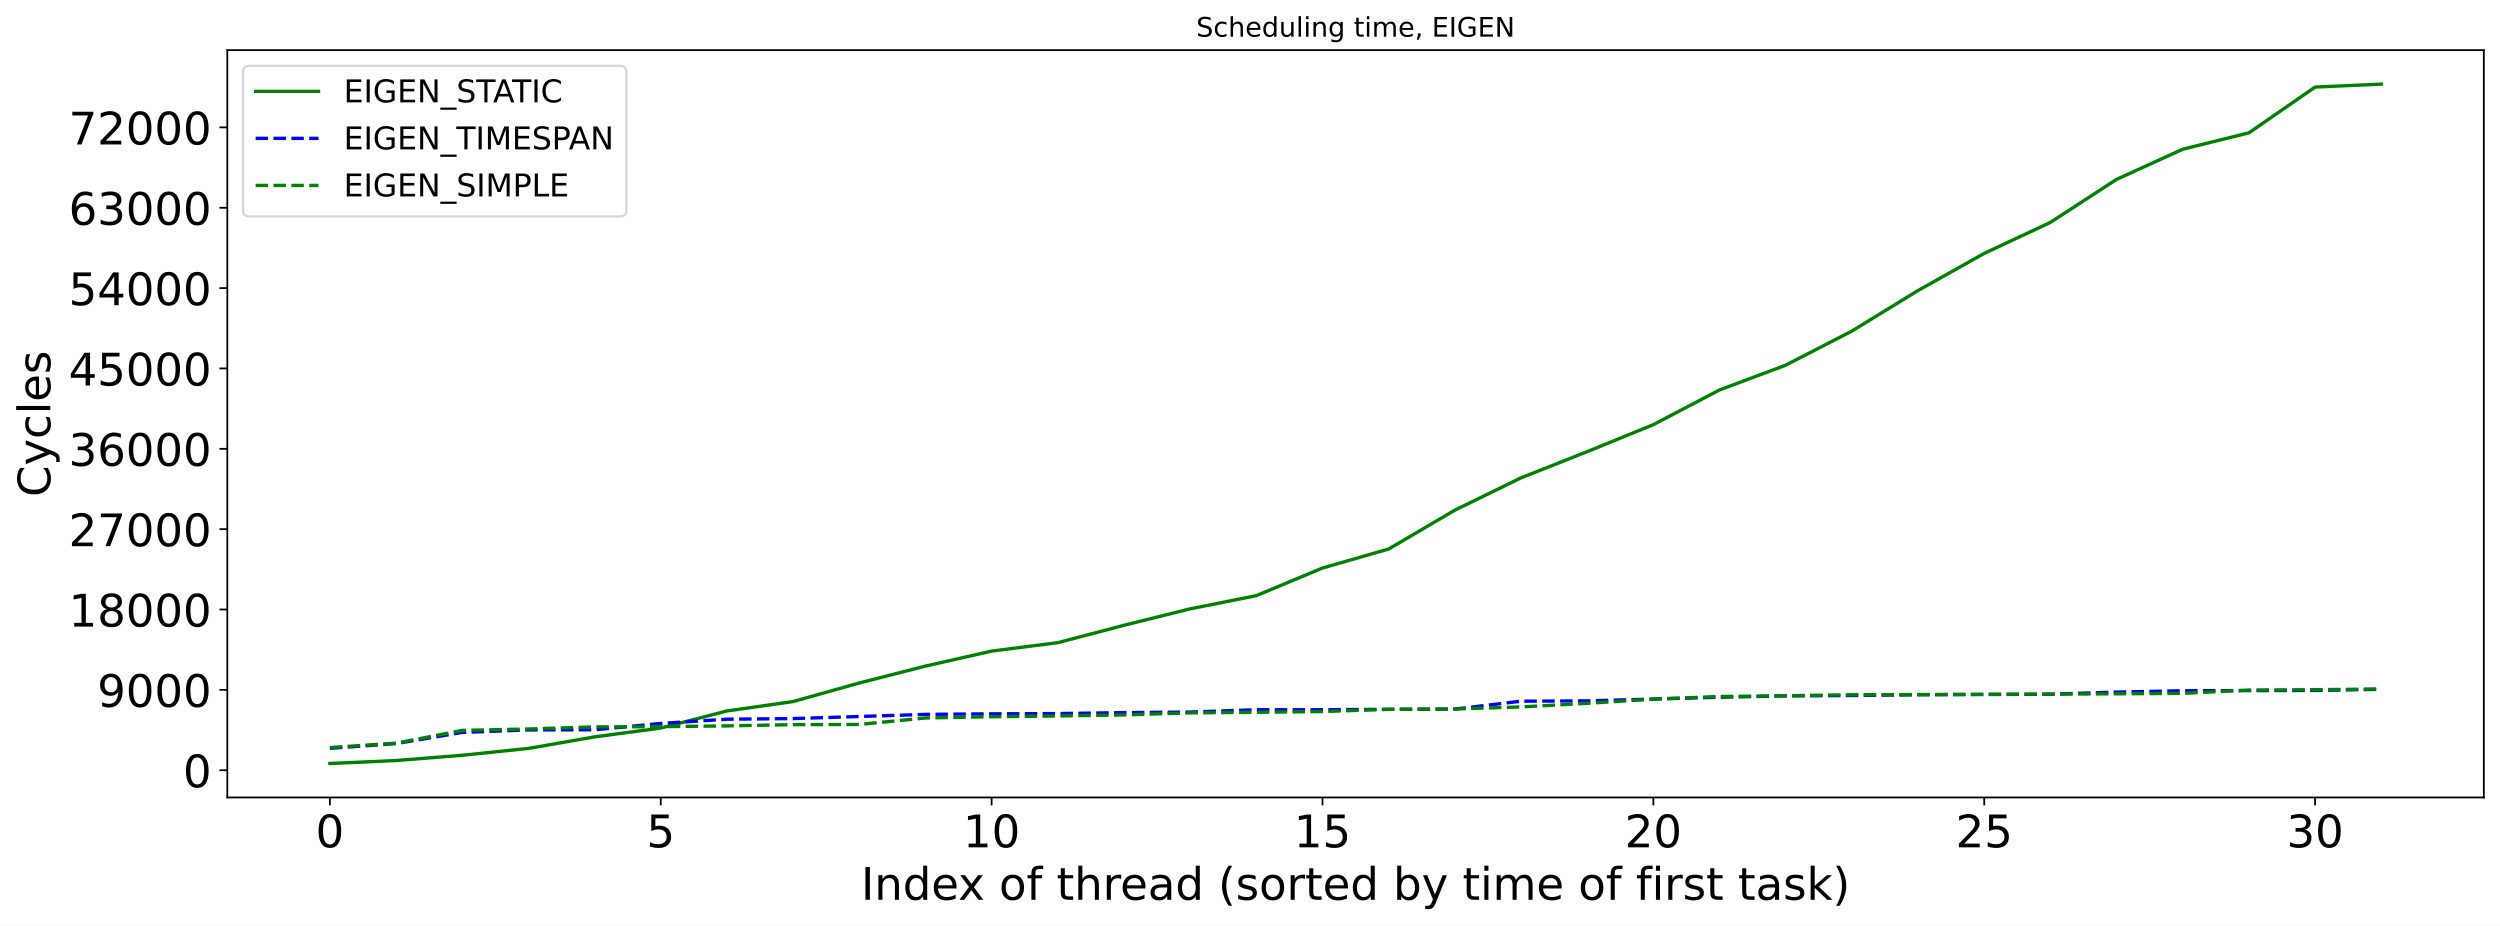
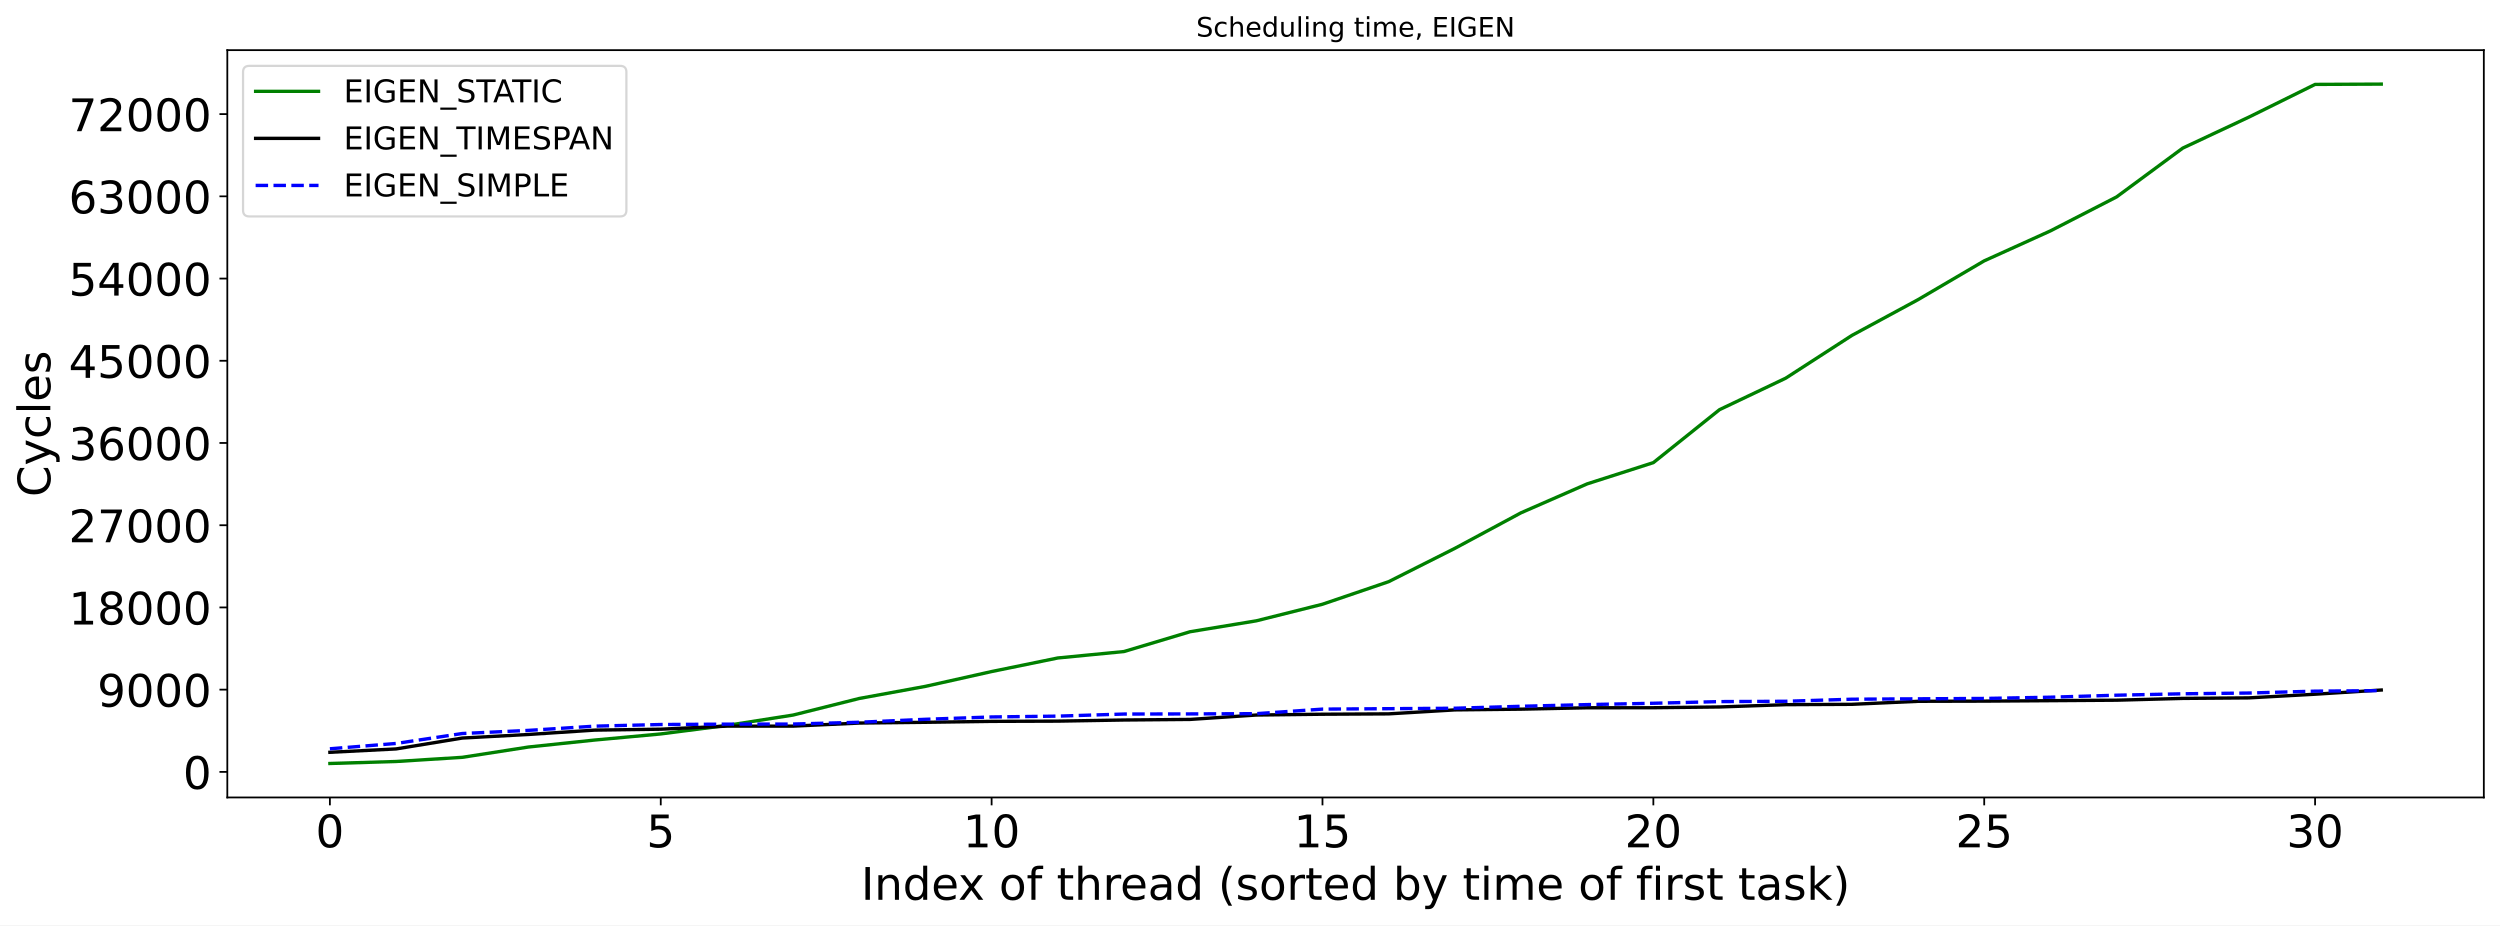
<svg xmlns="http://www.w3.org/2000/svg" xmlns:xlink="http://www.w3.org/1999/xlink" width="1112.781pt" height="411.871pt" viewBox="0 0 1112.781 411.871" version="1.1">
  <defs>
    <style type="text/css">*{stroke-linejoin: round; stroke-linecap: butt}</style>
  </defs>
  <g id="figure_1">
    <g id="patch_1">
      <path d="M 0 411.871  L 1112.781 411.871  L 1112.781 0  L 0 0  z " style="fill: #ffffff" />
    </g>
    <g id="axes_1">
      <g id="patch_2">
        <path d="M 101.181 354.958  L 1105.581 354.958  L 1105.581 22.318  L 101.181 22.318  z " style="fill: #ffffff" />
      </g>
      <g id="matplotlib.axis_1">
        <g id="xtick_1">
          <g id="line2d_1">
            <defs>
-               <path id="m8264aadfd7" d="M 0 0  L 0 3.5  " style="stroke: #000000; stroke-width: 0.8" />
-             </defs>
-             <g>
-               <use xlink:href="#m8264aadfd7" x="146.836" y="354.958" style="stroke: #000000; stroke-width: 0.8" />
+               <path id="m84b9926295" d="M 0 0  L 0 3.5  " style="stroke: #000000; stroke-width: 0.8" />
+             </defs>
+             <g>
+               <use xlink:href="#m84b9926295" x="146.836" y="354.958" style="stroke: #000000; stroke-width: 0.8" />
            </g>
          </g>
          <g id="text_1">
            <g transform="translate(140.4733 377.155) scale(0.2 -0.2)">
              <defs>
                <path id="DejaVuSans-30" d="M 2034 4250  Q 1547 4250 1301 3770  Q 1056 3291 1056 2328  Q 1056 1369 1301 889  Q 1547 409 2034 409  Q 2525 409 2770 889  Q 3016 1369 3016 2328  Q 3016 3291 2770 3770  Q 2525 4250 2034 4250  z M 2034 4750  Q 2819 4750 3233 4129  Q 3647 3509 3647 2328  Q 3647 1150 3233 529  Q 2819 -91 2034 -91  Q 1250 -91 836 529  Q 422 1150 422 2328  Q 422 3509 836 4129  Q 1250 4750 2034 4750  z " transform="scale(0.015625)" />
              </defs>
              <use xlink:href="#DejaVuSans-30" />
            </g>
          </g>
        </g>
        <g id="xtick_2">
          <g id="line2d_2">
            <g>
-               <use xlink:href="#m8264aadfd7" x="294.109" y="354.958" style="stroke: #000000; stroke-width: 0.8" />
+               <use xlink:href="#m84b9926295" x="294.109" y="354.958" style="stroke: #000000; stroke-width: 0.8" />
            </g>
          </g>
          <g id="text_2">
            <g transform="translate(287.746 377.155) scale(0.2 -0.2)">
              <defs>
                <path id="DejaVuSans-35" d="M 691 4666  L 3169 4666  L 3169 4134  L 1269 4134  L 1269 2991  Q 1406 3038 1543 3061  Q 1681 3084 1819 3084  Q 2600 3084 3056 2656  Q 3513 2228 3513 1497  Q 3513 744 3044 326  Q 2575 -91 1722 -91  Q 1428 -91 1123 -41  Q 819 9 494 109  L 494 744  Q 775 591 1075 516  Q 1375 441 1709 441  Q 2250 441 2565 725  Q 2881 1009 2881 1497  Q 2881 1984 2565 2268  Q 2250 2553 1709 2553  Q 1456 2553 1204 2497  Q 953 2441 691 2322  L 691 4666  z " transform="scale(0.015625)" />
              </defs>
              <use xlink:href="#DejaVuSans-35" />
            </g>
          </g>
        </g>
        <g id="xtick_3">
          <g id="line2d_3">
            <g>
-               <use xlink:href="#m8264aadfd7" x="441.381" y="354.958" style="stroke: #000000; stroke-width: 0.8" />
+               <use xlink:href="#m84b9926295" x="441.381" y="354.958" style="stroke: #000000; stroke-width: 0.8" />
            </g>
          </g>
          <g id="text_3">
            <g transform="translate(428.6562 377.155) scale(0.2 -0.2)">
              <defs>
                <path id="DejaVuSans-31" d="M 794 531  L 1825 531  L 1825 4091  L 703 3866  L 703 4441  L 1819 4666  L 2450 4666  L 2450 531  L 3481 531  L 3481 0  L 794 0  L 794 531  z " transform="scale(0.015625)" />
              </defs>
              <use xlink:href="#DejaVuSans-31" />
              <use xlink:href="#DejaVuSans-30" x="63.623" />
            </g>
          </g>
        </g>
        <g id="xtick_4">
          <g id="line2d_4">
            <g>
-               <use xlink:href="#m8264aadfd7" x="588.654" y="354.958" style="stroke: #000000; stroke-width: 0.8" />
+               <use xlink:href="#m84b9926295" x="588.654" y="354.958" style="stroke: #000000; stroke-width: 0.8" />
            </g>
          </g>
          <g id="text_4">
            <g transform="translate(575.929 377.155) scale(0.2 -0.2)">
              <use xlink:href="#DejaVuSans-31" />
              <use xlink:href="#DejaVuSans-35" x="63.623" />
            </g>
          </g>
        </g>
        <g id="xtick_5">
          <g id="line2d_5">
            <g>
-               <use xlink:href="#m8264aadfd7" x="735.927" y="354.958" style="stroke: #000000; stroke-width: 0.8" />
+               <use xlink:href="#m84b9926295" x="735.927" y="354.958" style="stroke: #000000; stroke-width: 0.8" />
            </g>
          </g>
          <g id="text_5">
            <g transform="translate(723.2017 377.155) scale(0.2 -0.2)">
              <defs>
                <path id="DejaVuSans-32" d="M 1228 531  L 3431 531  L 3431 0  L 469 0  L 469 531  Q 828 903 1448 1529  Q 2069 2156 2228 2338  Q 2531 2678 2651 2914  Q 2772 3150 2772 3378  Q 2772 3750 2511 3984  Q 2250 4219 1831 4219  Q 1534 4219 1204 4116  Q 875 4013 500 3803  L 500 4441  Q 881 4594 1212 4672  Q 1544 4750 1819 4750  Q 2544 4750 2975 4387  Q 3406 4025 3406 3419  Q 3406 3131 3298 2873  Q 3191 2616 2906 2266  Q 2828 2175 2409 1742  Q 1991 1309 1228 531  z " transform="scale(0.015625)" />
              </defs>
              <use xlink:href="#DejaVuSans-32" />
              <use xlink:href="#DejaVuSans-30" x="63.623" />
            </g>
          </g>
        </g>
        <g id="xtick_6">
          <g id="line2d_6">
            <g>
-               <use xlink:href="#m8264aadfd7" x="883.199" y="354.958" style="stroke: #000000; stroke-width: 0.8" />
+               <use xlink:href="#m84b9926295" x="883.199" y="354.958" style="stroke: #000000; stroke-width: 0.8" />
            </g>
          </g>
          <g id="text_6">
            <g transform="translate(870.4744 377.155) scale(0.2 -0.2)">
              <use xlink:href="#DejaVuSans-32" />
              <use xlink:href="#DejaVuSans-35" x="63.623" />
            </g>
          </g>
        </g>
        <g id="xtick_7">
          <g id="line2d_7">
            <g>
-               <use xlink:href="#m8264aadfd7" x="1030.472" y="354.958" style="stroke: #000000; stroke-width: 0.8" />
+               <use xlink:href="#m84b9926295" x="1030.472" y="354.958" style="stroke: #000000; stroke-width: 0.8" />
            </g>
          </g>
          <g id="text_7">
            <g transform="translate(1017.747 377.155) scale(0.2 -0.2)">
              <defs>
                <path id="DejaVuSans-33" d="M 2597 2516  Q 3050 2419 3304 2112  Q 3559 1806 3559 1356  Q 3559 666 3084 287  Q 2609 -91 1734 -91  Q 1441 -91 1130 -33  Q 819 25 488 141  L 488 750  Q 750 597 1062 519  Q 1375 441 1716 441  Q 2309 441 2620 675  Q 2931 909 2931 1356  Q 2931 1769 2642 2001  Q 2353 2234 1838 2234  L 1294 2234  L 1294 2753  L 1863 2753  Q 2328 2753 2575 2939  Q 2822 3125 2822 3475  Q 2822 3834 2567 4026  Q 2313 4219 1838 4219  Q 1578 4219 1281 4162  Q 984 4106 628 3988  L 628 4550  Q 988 4650 1302 4700  Q 1616 4750 1894 4750  Q 2613 4750 3031 4423  Q 3450 4097 3450 3541  Q 3450 3153 3228 2886  Q 3006 2619 2597 2516  z " transform="scale(0.015625)" />
              </defs>
              <use xlink:href="#DejaVuSans-33" />
              <use xlink:href="#DejaVuSans-30" x="63.623" />
            </g>
          </g>
        </g>
        <g id="text_8">
          <g transform="translate(383.2609 400.5113) scale(0.2 -0.2)">
            <defs>
              <path id="DejaVuSans-49" d="M 628 4666  L 1259 4666  L 1259 0  L 628 0  L 628 4666  z " transform="scale(0.015625)" />
              <path id="DejaVuSans-6e" d="M 3513 2113  L 3513 0  L 2938 0  L 2938 2094  Q 2938 2591 2744 2837  Q 2550 3084 2163 3084  Q 1697 3084 1428 2787  Q 1159 2491 1159 1978  L 1159 0  L 581 0  L 581 3500  L 1159 3500  L 1159 2956  Q 1366 3272 1645 3428  Q 1925 3584 2291 3584  Q 2894 3584 3203 3211  Q 3513 2838 3513 2113  z " transform="scale(0.015625)" />
              <path id="DejaVuSans-64" d="M 2906 2969  L 2906 4863  L 3481 4863  L 3481 0  L 2906 0  L 2906 525  Q 2725 213 2448 61  Q 2172 -91 1784 -91  Q 1150 -91 751 415  Q 353 922 353 1747  Q 353 2572 751 3078  Q 1150 3584 1784 3584  Q 2172 3584 2448 3432  Q 2725 3281 2906 2969  z M 947 1747  Q 947 1113 1208 752  Q 1469 391 1925 391  Q 2381 391 2643 752  Q 2906 1113 2906 1747  Q 2906 2381 2643 2742  Q 2381 3103 1925 3103  Q 1469 3103 1208 2742  Q 947 2381 947 1747  z " transform="scale(0.015625)" />
              <path id="DejaVuSans-65" d="M 3597 1894  L 3597 1613  L 953 1613  Q 991 1019 1311 708  Q 1631 397 2203 397  Q 2534 397 2845 478  Q 3156 559 3463 722  L 3463 178  Q 3153 47 2828 -22  Q 2503 -91 2169 -91  Q 1331 -91 842 396  Q 353 884 353 1716  Q 353 2575 817 3079  Q 1281 3584 2069 3584  Q 2775 3584 3186 3129  Q 3597 2675 3597 1894  z M 3022 2063  Q 3016 2534 2758 2815  Q 2500 3097 2075 3097  Q 1594 3097 1305 2825  Q 1016 2553 972 2059  L 3022 2063  z " transform="scale(0.015625)" />
              <path id="DejaVuSans-78" d="M 3513 3500  L 2247 1797  L 3578 0  L 2900 0  L 1881 1375  L 863 0  L 184 0  L 1544 1831  L 300 3500  L 978 3500  L 1906 2253  L 2834 3500  L 3513 3500  z " transform="scale(0.015625)" />
              <path id="DejaVuSans-20" transform="scale(0.015625)" />
              <path id="DejaVuSans-6f" d="M 1959 3097  Q 1497 3097 1228 2736  Q 959 2375 959 1747  Q 959 1119 1226 758  Q 1494 397 1959 397  Q 2419 397 2687 759  Q 2956 1122 2956 1747  Q 2956 2369 2687 2733  Q 2419 3097 1959 3097  z M 1959 3584  Q 2709 3584 3137 3096  Q 3566 2609 3566 1747  Q 3566 888 3137 398  Q 2709 -91 1959 -91  Q 1206 -91 779 398  Q 353 888 353 1747  Q 353 2609 779 3096  Q 1206 3584 1959 3584  z " transform="scale(0.015625)" />
              <path id="DejaVuSans-66" d="M 2375 4863  L 2375 4384  L 1825 4384  Q 1516 4384 1395 4259  Q 1275 4134 1275 3809  L 1275 3500  L 2222 3500  L 2222 3053  L 1275 3053  L 1275 0  L 697 0  L 697 3053  L 147 3053  L 147 3500  L 697 3500  L 697 3744  Q 697 4328 969 4595  Q 1241 4863 1831 4863  L 2375 4863  z " transform="scale(0.015625)" />
              <path id="DejaVuSans-74" d="M 1172 4494  L 1172 3500  L 2356 3500  L 2356 3053  L 1172 3053  L 1172 1153  Q 1172 725 1289 603  Q 1406 481 1766 481  L 2356 481  L 2356 0  L 1766 0  Q 1100 0 847 248  Q 594 497 594 1153  L 594 3053  L 172 3053  L 172 3500  L 594 3500  L 594 4494  L 1172 4494  z " transform="scale(0.015625)" />
              <path id="DejaVuSans-68" d="M 3513 2113  L 3513 0  L 2938 0  L 2938 2094  Q 2938 2591 2744 2837  Q 2550 3084 2163 3084  Q 1697 3084 1428 2787  Q 1159 2491 1159 1978  L 1159 0  L 581 0  L 581 4863  L 1159 4863  L 1159 2956  Q 1366 3272 1645 3428  Q 1925 3584 2291 3584  Q 2894 3584 3203 3211  Q 3513 2838 3513 2113  z " transform="scale(0.015625)" />
              <path id="DejaVuSans-72" d="M 2631 2963  Q 2534 3019 2420 3045  Q 2306 3072 2169 3072  Q 1681 3072 1420 2755  Q 1159 2438 1159 1844  L 1159 0  L 581 0  L 581 3500  L 1159 3500  L 1159 2956  Q 1341 3275 1631 3429  Q 1922 3584 2338 3584  Q 2397 3584 2469 3576  Q 2541 3569 2628 3553  L 2631 2963  z " transform="scale(0.015625)" />
              <path id="DejaVuSans-61" d="M 2194 1759  Q 1497 1759 1228 1600  Q 959 1441 959 1056  Q 959 750 1161 570  Q 1363 391 1709 391  Q 2188 391 2477 730  Q 2766 1069 2766 1631  L 2766 1759  L 2194 1759  z M 3341 1997  L 3341 0  L 2766 0  L 2766 531  Q 2569 213 2275 61  Q 1981 -91 1556 -91  Q 1019 -91 701 211  Q 384 513 384 1019  Q 384 1609 779 1909  Q 1175 2209 1959 2209  L 2766 2209  L 2766 2266  Q 2766 2663 2505 2880  Q 2244 3097 1772 3097  Q 1472 3097 1187 3025  Q 903 2953 641 2809  L 641 3341  Q 956 3463 1253 3523  Q 1550 3584 1831 3584  Q 2591 3584 2966 3190  Q 3341 2797 3341 1997  z " transform="scale(0.015625)" />
              <path id="DejaVuSans-28" d="M 1984 4856  Q 1566 4138 1362 3434  Q 1159 2731 1159 2009  Q 1159 1288 1364 580  Q 1569 -128 1984 -844  L 1484 -844  Q 1016 -109 783 600  Q 550 1309 550 2009  Q 550 2706 781 3412  Q 1013 4119 1484 4856  L 1984 4856  z " transform="scale(0.015625)" />
              <path id="DejaVuSans-73" d="M 2834 3397  L 2834 2853  Q 2591 2978 2328 3040  Q 2066 3103 1784 3103  Q 1356 3103 1142 2972  Q 928 2841 928 2578  Q 928 2378 1081 2264  Q 1234 2150 1697 2047  L 1894 2003  Q 2506 1872 2764 1633  Q 3022 1394 3022 966  Q 3022 478 2636 193  Q 2250 -91 1575 -91  Q 1294 -91 989 -36  Q 684 19 347 128  L 347 722  Q 666 556 975 473  Q 1284 391 1588 391  Q 1994 391 2212 530  Q 2431 669 2431 922  Q 2431 1156 2273 1281  Q 2116 1406 1581 1522  L 1381 1569  Q 847 1681 609 1914  Q 372 2147 372 2553  Q 372 3047 722 3315  Q 1072 3584 1716 3584  Q 2034 3584 2315 3537  Q 2597 3491 2834 3397  z " transform="scale(0.015625)" />
              <path id="DejaVuSans-62" d="M 3116 1747  Q 3116 2381 2855 2742  Q 2594 3103 2138 3103  Q 1681 3103 1420 2742  Q 1159 2381 1159 1747  Q 1159 1113 1420 752  Q 1681 391 2138 391  Q 2594 391 2855 752  Q 3116 1113 3116 1747  z M 1159 2969  Q 1341 3281 1617 3432  Q 1894 3584 2278 3584  Q 2916 3584 3314 3078  Q 3713 2572 3713 1747  Q 3713 922 3314 415  Q 2916 -91 2278 -91  Q 1894 -91 1617 61  Q 1341 213 1159 525  L 1159 0  L 581 0  L 581 4863  L 1159 4863  L 1159 2969  z " transform="scale(0.015625)" />
              <path id="DejaVuSans-79" d="M 2059 -325  Q 1816 -950 1584 -1140  Q 1353 -1331 966 -1331  L 506 -1331  L 506 -850  L 844 -850  Q 1081 -850 1212 -737  Q 1344 -625 1503 -206  L 1606 56  L 191 3500  L 800 3500  L 1894 763  L 2988 3500  L 3597 3500  L 2059 -325  z " transform="scale(0.015625)" />
              <path id="DejaVuSans-69" d="M 603 3500  L 1178 3500  L 1178 0  L 603 0  L 603 3500  z M 603 4863  L 1178 4863  L 1178 4134  L 603 4134  L 603 4863  z " transform="scale(0.015625)" />
              <path id="DejaVuSans-6d" d="M 3328 2828  Q 3544 3216 3844 3400  Q 4144 3584 4550 3584  Q 5097 3584 5394 3201  Q 5691 2819 5691 2113  L 5691 0  L 5113 0  L 5113 2094  Q 5113 2597 4934 2840  Q 4756 3084 4391 3084  Q 3944 3084 3684 2787  Q 3425 2491 3425 1978  L 3425 0  L 2847 0  L 2847 2094  Q 2847 2600 2669 2842  Q 2491 3084 2119 3084  Q 1678 3084 1418 2786  Q 1159 2488 1159 1978  L 1159 0  L 581 0  L 581 3500  L 1159 3500  L 1159 2956  Q 1356 3278 1631 3431  Q 1906 3584 2284 3584  Q 2666 3584 2933 3390  Q 3200 3197 3328 2828  z " transform="scale(0.015625)" />
              <path id="DejaVuSans-6b" d="M 581 4863  L 1159 4863  L 1159 1991  L 2875 3500  L 3609 3500  L 1753 1863  L 3688 0  L 2938 0  L 1159 1709  L 1159 0  L 581 0  L 581 4863  z " transform="scale(0.015625)" />
              <path id="DejaVuSans-29" d="M 513 4856  L 1013 4856  Q 1481 4119 1714 3412  Q 1947 2706 1947 2009  Q 1947 1309 1714 600  Q 1481 -109 1013 -844  L 513 -844  Q 928 -128 1133 580  Q 1338 1288 1338 2009  Q 1338 2731 1133 3434  Q 928 4138 513 4856  z " transform="scale(0.015625)" />
            </defs>
            <use xlink:href="#DejaVuSans-49" />
            <use xlink:href="#DejaVuSans-6e" x="29.492" />
            <use xlink:href="#DejaVuSans-64" x="92.871" />
            <use xlink:href="#DejaVuSans-65" x="156.348" />
            <use xlink:href="#DejaVuSans-78" x="216.121" />
            <use xlink:href="#DejaVuSans-20" x="275.301" />
            <use xlink:href="#DejaVuSans-6f" x="307.088" />
            <use xlink:href="#DejaVuSans-66" x="368.27" />
            <use xlink:href="#DejaVuSans-20" x="403.475" />
            <use xlink:href="#DejaVuSans-74" x="435.262" />
            <use xlink:href="#DejaVuSans-68" x="474.471" />
            <use xlink:href="#DejaVuSans-72" x="537.85" />
            <use xlink:href="#DejaVuSans-65" x="576.713" />
            <use xlink:href="#DejaVuSans-61" x="638.236" />
            <use xlink:href="#DejaVuSans-64" x="699.516" />
            <use xlink:href="#DejaVuSans-20" x="762.992" />
            <use xlink:href="#DejaVuSans-28" x="794.779" />
            <use xlink:href="#DejaVuSans-73" x="833.793" />
            <use xlink:href="#DejaVuSans-6f" x="885.893" />
            <use xlink:href="#DejaVuSans-72" x="947.074" />
            <use xlink:href="#DejaVuSans-74" x="988.188" />
            <use xlink:href="#DejaVuSans-65" x="1027.396" />
            <use xlink:href="#DejaVuSans-64" x="1088.92" />
            <use xlink:href="#DejaVuSans-20" x="1152.396" />
            <use xlink:href="#DejaVuSans-62" x="1184.184" />
            <use xlink:href="#DejaVuSans-79" x="1247.66" />
            <use xlink:href="#DejaVuSans-20" x="1306.84" />
            <use xlink:href="#DejaVuSans-74" x="1338.627" />
            <use xlink:href="#DejaVuSans-69" x="1377.836" />
            <use xlink:href="#DejaVuSans-6d" x="1405.619" />
            <use xlink:href="#DejaVuSans-65" x="1503.031" />
            <use xlink:href="#DejaVuSans-20" x="1564.555" />
            <use xlink:href="#DejaVuSans-6f" x="1596.342" />
            <use xlink:href="#DejaVuSans-66" x="1657.523" />
            <use xlink:href="#DejaVuSans-20" x="1692.729" />
            <use xlink:href="#DejaVuSans-66" x="1724.516" />
            <use xlink:href="#DejaVuSans-69" x="1759.721" />
            <use xlink:href="#DejaVuSans-72" x="1787.504" />
            <use xlink:href="#DejaVuSans-73" x="1828.617" />
            <use xlink:href="#DejaVuSans-74" x="1880.717" />
            <use xlink:href="#DejaVuSans-20" x="1919.926" />
            <use xlink:href="#DejaVuSans-74" x="1951.713" />
            <use xlink:href="#DejaVuSans-61" x="1990.922" />
            <use xlink:href="#DejaVuSans-73" x="2052.201" />
            <use xlink:href="#DejaVuSans-6b" x="2104.301" />
            <use xlink:href="#DejaVuSans-29" x="2162.211" />
          </g>
        </g>
      </g>
      <g id="matplotlib.axis_2">
        <g id="ytick_1">
          <g id="line2d_8">
            <defs>
-               <path id="m4d0808a581" d="M 0 0  L -3.5 0  " style="stroke: #000000; stroke-width: 0.8" />
-             </defs>
-             <g>
-               <use xlink:href="#m4d0808a581" x="101.181" y="342.835" style="stroke: #000000; stroke-width: 0.8" />
+               <path id="m14cf1d4630" d="M 0 0  L -3.5 0  " style="stroke: #000000; stroke-width: 0.8" />
+             </defs>
+             <g>
+               <use xlink:href="#m14cf1d4630" x="101.181" y="343.571" style="stroke: #000000; stroke-width: 0.8" />
            </g>
          </g>
          <g id="text_9">
-             <g transform="translate(81.45625 350.433) scale(0.2 -0.2)">
+             <g transform="translate(81.45625 351.1695) scale(0.2 -0.2)">
              <use xlink:href="#DejaVuSans-30" />
            </g>
          </g>
        </g>
        <g id="ytick_2">
          <g id="line2d_9">
            <g>
-               <use xlink:href="#m4d0808a581" x="101.181" y="307.068" style="stroke: #000000; stroke-width: 0.8" />
+               <use xlink:href="#m14cf1d4630" x="101.181" y="306.974" style="stroke: #000000; stroke-width: 0.8" />
            </g>
          </g>
          <g id="text_10">
-             <g transform="translate(43.28125 314.6667) scale(0.2 -0.2)">
+             <g transform="translate(43.28125 314.5721) scale(0.2 -0.2)">
              <defs>
                <path id="DejaVuSans-39" d="M 703 97  L 703 672  Q 941 559 1184 500  Q 1428 441 1663 441  Q 2288 441 2617 861  Q 2947 1281 2994 2138  Q 2813 1869 2534 1725  Q 2256 1581 1919 1581  Q 1219 1581 811 2004  Q 403 2428 403 3163  Q 403 3881 828 4315  Q 1253 4750 1959 4750  Q 2769 4750 3195 4129  Q 3622 3509 3622 2328  Q 3622 1225 3098 567  Q 2575 -91 1691 -91  Q 1453 -91 1209 -44  Q 966 3 703 97  z M 1959 2075  Q 2384 2075 2632 2365  Q 2881 2656 2881 3163  Q 2881 3666 2632 3958  Q 2384 4250 1959 4250  Q 1534 4250 1286 3958  Q 1038 3666 1038 3163  Q 1038 2656 1286 2365  Q 1534 2075 1959 2075  z " transform="scale(0.015625)" />
              </defs>
              <use xlink:href="#DejaVuSans-39" />
              <use xlink:href="#DejaVuSans-30" x="63.623" />
              <use xlink:href="#DejaVuSans-30" x="127.246" />
              <use xlink:href="#DejaVuSans-30" x="190.869" />
            </g>
          </g>
        </g>
        <g id="ytick_3">
          <g id="line2d_10">
            <g>
-               <use xlink:href="#m4d0808a581" x="101.181" y="271.302" style="stroke: #000000; stroke-width: 0.8" />
+               <use xlink:href="#m14cf1d4630" x="101.181" y="270.376" style="stroke: #000000; stroke-width: 0.8" />
            </g>
          </g>
          <g id="text_11">
-             <g transform="translate(30.55625 278.9004) scale(0.2 -0.2)">
+             <g transform="translate(30.55625 277.9748) scale(0.2 -0.2)">
              <defs>
                <path id="DejaVuSans-38" d="M 2034 2216  Q 1584 2216 1326 1975  Q 1069 1734 1069 1313  Q 1069 891 1326 650  Q 1584 409 2034 409  Q 2484 409 2743 651  Q 3003 894 3003 1313  Q 3003 1734 2745 1975  Q 2488 2216 2034 2216  z M 1403 2484  Q 997 2584 770 2862  Q 544 3141 544 3541  Q 544 4100 942 4425  Q 1341 4750 2034 4750  Q 2731 4750 3128 4425  Q 3525 4100 3525 3541  Q 3525 3141 3298 2862  Q 3072 2584 2669 2484  Q 3125 2378 3379 2068  Q 3634 1759 3634 1313  Q 3634 634 3220 271  Q 2806 -91 2034 -91  Q 1263 -91 848 271  Q 434 634 434 1313  Q 434 1759 690 2068  Q 947 2378 1403 2484  z M 1172 3481  Q 1172 3119 1398 2916  Q 1625 2713 2034 2713  Q 2441 2713 2670 2916  Q 2900 3119 2900 3481  Q 2900 3844 2670 4047  Q 2441 4250 2034 4250  Q 1625 4250 1398 4047  Q 1172 3844 1172 3481  z " transform="scale(0.015625)" />
              </defs>
              <use xlink:href="#DejaVuSans-31" />
              <use xlink:href="#DejaVuSans-38" x="63.623" />
              <use xlink:href="#DejaVuSans-30" x="127.246" />
              <use xlink:href="#DejaVuSans-30" x="190.869" />
              <use xlink:href="#DejaVuSans-30" x="254.492" />
            </g>
          </g>
        </g>
        <g id="ytick_4">
          <g id="line2d_11">
            <g>
-               <use xlink:href="#m4d0808a581" x="101.181" y="235.536" style="stroke: #000000; stroke-width: 0.8" />
+               <use xlink:href="#m14cf1d4630" x="101.181" y="233.779" style="stroke: #000000; stroke-width: 0.8" />
            </g>
          </g>
          <g id="text_12">
-             <g transform="translate(30.55625 243.1341) scale(0.2 -0.2)">
+             <g transform="translate(30.55625 241.3774) scale(0.2 -0.2)">
              <defs>
                <path id="DejaVuSans-37" d="M 525 4666  L 3525 4666  L 3525 4397  L 1831 0  L 1172 0  L 2766 4134  L 525 4134  L 525 4666  z " transform="scale(0.015625)" />
              </defs>
              <use xlink:href="#DejaVuSans-32" />
              <use xlink:href="#DejaVuSans-37" x="63.623" />
              <use xlink:href="#DejaVuSans-30" x="127.246" />
              <use xlink:href="#DejaVuSans-30" x="190.869" />
              <use xlink:href="#DejaVuSans-30" x="254.492" />
            </g>
          </g>
        </g>
        <g id="ytick_5">
          <g id="line2d_12">
            <g>
-               <use xlink:href="#m4d0808a581" x="101.181" y="199.769" style="stroke: #000000; stroke-width: 0.8" />
+               <use xlink:href="#m14cf1d4630" x="101.181" y="197.182" style="stroke: #000000; stroke-width: 0.8" />
            </g>
          </g>
          <g id="text_13">
-             <g transform="translate(30.55625 207.3678) scale(0.2 -0.2)">
+             <g transform="translate(30.55625 204.78) scale(0.2 -0.2)">
              <defs>
                <path id="DejaVuSans-36" d="M 2113 2584  Q 1688 2584 1439 2293  Q 1191 2003 1191 1497  Q 1191 994 1439 701  Q 1688 409 2113 409  Q 2538 409 2786 701  Q 3034 994 3034 1497  Q 3034 2003 2786 2293  Q 2538 2584 2113 2584  z M 3366 4563  L 3366 3988  Q 3128 4100 2886 4159  Q 2644 4219 2406 4219  Q 1781 4219 1451 3797  Q 1122 3375 1075 2522  Q 1259 2794 1537 2939  Q 1816 3084 2150 3084  Q 2853 3084 3261 2657  Q 3669 2231 3669 1497  Q 3669 778 3244 343  Q 2819 -91 2113 -91  Q 1303 -91 875 529  Q 447 1150 447 2328  Q 447 3434 972 4092  Q 1497 4750 2381 4750  Q 2619 4750 2861 4703  Q 3103 4656 3366 4563  z " transform="scale(0.015625)" />
              </defs>
              <use xlink:href="#DejaVuSans-33" />
              <use xlink:href="#DejaVuSans-36" x="63.623" />
              <use xlink:href="#DejaVuSans-30" x="127.246" />
              <use xlink:href="#DejaVuSans-30" x="190.869" />
              <use xlink:href="#DejaVuSans-30" x="254.492" />
            </g>
          </g>
        </g>
        <g id="ytick_6">
          <g id="line2d_13">
            <g>
-               <use xlink:href="#m4d0808a581" x="101.181" y="164.003" style="stroke: #000000; stroke-width: 0.8" />
+               <use xlink:href="#m14cf1d4630" x="101.181" y="160.584" style="stroke: #000000; stroke-width: 0.8" />
            </g>
          </g>
          <g id="text_14">
-             <g transform="translate(30.55625 171.6015) scale(0.2 -0.2)">
+             <g transform="translate(30.55625 168.1826) scale(0.2 -0.2)">
              <defs>
                <path id="DejaVuSans-34" d="M 2419 4116  L 825 1625  L 2419 1625  L 2419 4116  z M 2253 4666  L 3047 4666  L 3047 1625  L 3713 1625  L 3713 1100  L 3047 1100  L 3047 0  L 2419 0  L 2419 1100  L 313 1100  L 313 1709  L 2253 4666  z " transform="scale(0.015625)" />
              </defs>
              <use xlink:href="#DejaVuSans-34" />
              <use xlink:href="#DejaVuSans-35" x="63.623" />
              <use xlink:href="#DejaVuSans-30" x="127.246" />
              <use xlink:href="#DejaVuSans-30" x="190.869" />
              <use xlink:href="#DejaVuSans-30" x="254.492" />
            </g>
          </g>
        </g>
        <g id="ytick_7">
          <g id="line2d_14">
            <g>
-               <use xlink:href="#m4d0808a581" x="101.181" y="128.237" style="stroke: #000000; stroke-width: 0.8" />
+               <use xlink:href="#m14cf1d4630" x="101.181" y="123.987" style="stroke: #000000; stroke-width: 0.8" />
            </g>
          </g>
          <g id="text_15">
-             <g transform="translate(30.55625 135.8352) scale(0.2 -0.2)">
+             <g transform="translate(30.55625 131.5853) scale(0.2 -0.2)">
              <use xlink:href="#DejaVuSans-35" />
              <use xlink:href="#DejaVuSans-34" x="63.623" />
              <use xlink:href="#DejaVuSans-30" x="127.246" />
              <use xlink:href="#DejaVuSans-30" x="190.869" />
              <use xlink:href="#DejaVuSans-30" x="254.492" />
            </g>
          </g>
        </g>
        <g id="ytick_8">
          <g id="line2d_15">
            <g>
-               <use xlink:href="#m4d0808a581" x="101.181" y="92.471" style="stroke: #000000; stroke-width: 0.8" />
+               <use xlink:href="#m14cf1d4630" x="101.181" y="87.389" style="stroke: #000000; stroke-width: 0.8" />
            </g>
          </g>
          <g id="text_16">
-             <g transform="translate(30.55625 100.069) scale(0.2 -0.2)">
+             <g transform="translate(30.55625 94.98791) scale(0.2 -0.2)">
              <use xlink:href="#DejaVuSans-36" />
              <use xlink:href="#DejaVuSans-33" x="63.623" />
              <use xlink:href="#DejaVuSans-30" x="127.246" />
              <use xlink:href="#DejaVuSans-30" x="190.869" />
              <use xlink:href="#DejaVuSans-30" x="254.492" />
            </g>
          </g>
        </g>
        <g id="ytick_9">
          <g id="line2d_16">
            <g>
-               <use xlink:href="#m4d0808a581" x="101.181" y="56.704" style="stroke: #000000; stroke-width: 0.8" />
+               <use xlink:href="#m14cf1d4630" x="101.181" y="50.792" style="stroke: #000000; stroke-width: 0.8" />
            </g>
          </g>
          <g id="text_17">
-             <g transform="translate(30.55625 64.30267) scale(0.2 -0.2)">
+             <g transform="translate(30.55625 58.39054) scale(0.2 -0.2)">
              <use xlink:href="#DejaVuSans-37" />
              <use xlink:href="#DejaVuSans-32" x="63.623" />
              <use xlink:href="#DejaVuSans-30" x="127.246" />
              <use xlink:href="#DejaVuSans-30" x="190.869" />
              <use xlink:href="#DejaVuSans-30" x="254.492" />
            </g>
          </g>
        </g>
        <g id="text_18">
          <g transform="translate(22.39688 221.1788) rotate(-90) scale(0.2 -0.2)">
            <defs>
              <path id="DejaVuSans-43" d="M 4122 4306  L 4122 3641  Q 3803 3938 3442 4084  Q 3081 4231 2675 4231  Q 1875 4231 1450 3742  Q 1025 3253 1025 2328  Q 1025 1406 1450 917  Q 1875 428 2675 428  Q 3081 428 3442 575  Q 3803 722 4122 1019  L 4122 359  Q 3791 134 3420 21  Q 3050 -91 2638 -91  Q 1578 -91 968 557  Q 359 1206 359 2328  Q 359 3453 968 4101  Q 1578 4750 2638 4750  Q 3056 4750 3426 4639  Q 3797 4528 4122 4306  z " transform="scale(0.015625)" />
              <path id="DejaVuSans-63" d="M 3122 3366  L 3122 2828  Q 2878 2963 2633 3030  Q 2388 3097 2138 3097  Q 1578 3097 1268 2742  Q 959 2388 959 1747  Q 959 1106 1268 751  Q 1578 397 2138 397  Q 2388 397 2633 464  Q 2878 531 3122 666  L 3122 134  Q 2881 22 2623 -34  Q 2366 -91 2075 -91  Q 1284 -91 818 406  Q 353 903 353 1747  Q 353 2603 823 3093  Q 1294 3584 2113 3584  Q 2378 3584 2631 3529  Q 2884 3475 3122 3366  z " transform="scale(0.015625)" />
              <path id="DejaVuSans-6c" d="M 603 4863  L 1178 4863  L 1178 0  L 603 0  L 603 4863  z " transform="scale(0.015625)" />
            </defs>
            <use xlink:href="#DejaVuSans-43" />
            <use xlink:href="#DejaVuSans-79" x="69.824" />
            <use xlink:href="#DejaVuSans-63" x="129.004" />
            <use xlink:href="#DejaVuSans-6c" x="183.984" />
            <use xlink:href="#DejaVuSans-65" x="211.768" />
            <use xlink:href="#DejaVuSans-73" x="273.291" />
          </g>
        </g>
      </g>
      <g id="line2d_17">
-         <path d="M 146.836 339.838  L 176.29 338.519  L 205.745 336.182  L 235.199 333.13  L 264.654 327.996  L 294.109 324.045  L 323.563 316.455  L 353.018 312.266  L 382.472 304  L 411.927 296.481  L 441.381 289.805  L 470.836 286.054  L 500.29 278.32  L 529.745 271.008  L 559.199 265.126  L 588.654 252.831  L 618.109 244.366  L 647.563 227.079  L 677.018 212.693  L 706.472 201.025  L 735.927 189.016  L 765.381 173.565  L 794.836 162.533  L 824.29 147.36  L 853.745 129.31  L 883.199 112.786  L 912.654 98.996  L 942.109 79.841  L 971.563 66.417  L 1001.018 59.128  L 1030.472 38.758  L 1059.927 37.438  " clip-path="url(#p2f5f74b7eb)" style="fill: none; stroke: #008000; stroke-width: 1.5; stroke-linecap: square" />
+         <path d="M 146.836 339.838  L 176.29 338.952  L 205.745 337.097  L 235.199 332.511  L 264.654 329.404  L 294.109 326.687  L 323.563 322.889  L 353.018 318.278  L 382.472 310.894  L 411.927 305.502  L 441.381 298.914  L 470.836 292.872  L 500.29 290.009  L 529.745 281.185  L 559.199 276.338  L 588.654 268.953  L 618.109 258.909  L 647.563 244.083  L 677.018 228.257  L 706.472 215.375  L 735.927 205.924  L 765.381 182.347  L 794.836 168.335  L 824.29 149.304  L 853.745 133.38  L 883.199 116.106  L 912.654 102.777  L 942.109 87.658  L 971.563 65.927  L 1001.018 52.118  L 1030.472 37.568  L 1059.927 37.438  " clip-path="url(#p7ffee15043)" style="fill: none; stroke: #008000; stroke-width: 1.5; stroke-linecap: square" />
      </g>
      <g id="line2d_18">
-         <path d="M 146.836 333.09  L 176.29 330.976  L 205.745 326.001  L 235.199 324.888  L 264.654 324.832  L 294.109 322.019  L 323.563 320.127  L 353.018 319.849  L 382.472 318.927  L 411.927 317.981  L 441.381 317.727  L 470.836 317.623  L 500.29 317.202  L 529.745 316.948  L 559.199 315.914  L 588.654 315.907  L 618.109 315.732  L 647.563 315.628  L 677.018 312.107  L 706.472 311.972  L 735.927 311.154  L 765.381 310.343  L 794.836 309.739  L 824.29 309.572  L 853.745 309.238  L 883.199 309.127  L 912.654 309.008  L 942.109 308.054  L 971.563 307.458  L 1001.018 307.394  L 1030.472 307.323  L 1059.927 306.806  " clip-path="url(#p2f5f74b7eb)" style="fill: none; stroke-dasharray: 5.55,2.4; stroke-dashoffset: 0; stroke: #0000ff; stroke-width: 1.5" />
+         <path d="M 146.836 334.853  L 176.29 333.356  L 205.745 328.517  L 235.199 326.923  L 264.654 324.988  L 294.109 324.573  L 323.563 323.207  L 353.018 323.207  L 382.472 321.84  L 411.927 321.507  L 441.381 321.092  L 470.836 320.986  L 500.29 320.482  L 529.745 320.222  L 559.199 318.27  L 588.654 317.912  L 618.109 317.75  L 647.563 315.985  L 677.018 315.659  L 706.472 315.041  L 735.927 315.017  L 765.381 314.675  L 794.836 313.659  L 824.29 313.504  L 853.745 312.162  L 883.199 312.081  L 912.654 311.878  L 942.109 311.666  L 971.563 310.869  L 1001.018 310.633  L 1030.472 309.007  L 1059.927 307.136  " clip-path="url(#p7ffee15043)" style="fill: none; stroke: #000000; stroke-width: 1.5; stroke-linecap: square" />
      </g>
      <g id="line2d_19">
-         <path d="M 146.836 332.756  L 176.29 330.793  L 205.745 325.11  L 235.199 324.475  L 264.654 323.545  L 294.109 323.449  L 323.563 323.1  L 353.018 322.551  L 382.472 322.464  L 411.927 319.586  L 441.381 319.022  L 470.836 318.688  L 500.29 318.219  L 529.745 317.313  L 559.199 317.051  L 588.654 316.709  L 618.109 315.724  L 647.563 315.589  L 677.018 314.659  L 706.472 313.061  L 735.927 311.193  L 765.381 310.033  L 794.836 309.691  L 824.29 309.246  L 853.745 309.167  L 883.199 309.047  L 912.654 308.976  L 942.109 308.817  L 971.563 308.626  L 1001.018 307.164  L 1030.472 306.989  L 1059.927 306.687  " clip-path="url(#p2f5f74b7eb)" style="fill: none; stroke-dasharray: 5.55,2.4; stroke-dashoffset: 0; stroke: #008000; stroke-width: 1.5" />
+         <path d="M 146.836 333.291  L 176.29 330.925  L 205.745 326.5  L 235.199 325.102  L 264.654 323.223  L 294.109 322.491  L 323.563 322.32  L 353.018 322.28  L 382.472 321.483  L 411.927 320.165  L 441.381 319.124  L 470.836 318.758  L 500.29 317.831  L 529.745 317.774  L 559.199 317.66  L 588.654 315.635  L 618.109 315.44  L 647.563 315.245  L 677.018 314.374  L 706.472 313.626  L 735.927 313.033  L 765.381 312.293  L 794.836 312.146  L 824.29 311.227  L 853.745 311.048  L 883.199 310.886  L 912.654 310.333  L 942.109 309.446  L 971.563 308.812  L 1001.018 308.478  L 1030.472 307.641  L 1059.927 307.397  " clip-path="url(#p7ffee15043)" style="fill: none; stroke-dasharray: 5.55,2.4; stroke-dashoffset: 0; stroke: #0000ff; stroke-width: 1.5" />
      </g>
      <g id="patch_3">
        <path d="M 101.181 354.958  L 101.181 22.318  " style="fill: none; stroke: #000000; stroke-width: 0.8; stroke-linejoin: miter; stroke-linecap: square" />
      </g>
      <g id="patch_4">
        <path d="M 1105.581 354.958  L 1105.581 22.318  " style="fill: none; stroke: #000000; stroke-width: 0.8; stroke-linejoin: miter; stroke-linecap: square" />
      </g>
      <g id="patch_5">
        <path d="M 101.181 354.958  L 1105.581 354.958  " style="fill: none; stroke: #000000; stroke-width: 0.8; stroke-linejoin: miter; stroke-linecap: square" />
      </g>
      <g id="patch_6">
        <path d="M 101.181 22.318  L 1105.581 22.318  " style="fill: none; stroke: #000000; stroke-width: 0.8; stroke-linejoin: miter; stroke-linecap: square" />
      </g>
      <g id="text_19">
        <g transform="translate(532.4556 16.31812) scale(0.12 -0.12)">
          <defs>
            <path id="DejaVuSans-53" d="M 3425 4513  L 3425 3897  Q 3066 4069 2747 4153  Q 2428 4238 2131 4238  Q 1616 4238 1336 4038  Q 1056 3838 1056 3469  Q 1056 3159 1242 3001  Q 1428 2844 1947 2747  L 2328 2669  Q 3034 2534 3370 2195  Q 3706 1856 3706 1288  Q 3706 609 3251 259  Q 2797 -91 1919 -91  Q 1588 -91 1214 -16  Q 841 59 441 206  L 441 856  Q 825 641 1194 531  Q 1563 422 1919 422  Q 2459 422 2753 634  Q 3047 847 3047 1241  Q 3047 1584 2836 1778  Q 2625 1972 2144 2069  L 1759 2144  Q 1053 2284 737 2584  Q 422 2884 422 3419  Q 422 4038 858 4394  Q 1294 4750 2059 4750  Q 2388 4750 2728 4690  Q 3069 4631 3425 4513  z " transform="scale(0.015625)" />
            <path id="DejaVuSans-75" d="M 544 1381  L 544 3500  L 1119 3500  L 1119 1403  Q 1119 906 1312 657  Q 1506 409 1894 409  Q 2359 409 2629 706  Q 2900 1003 2900 1516  L 2900 3500  L 3475 3500  L 3475 0  L 2900 0  L 2900 538  Q 2691 219 2414 64  Q 2138 -91 1772 -91  Q 1169 -91 856 284  Q 544 659 544 1381  z M 1991 3584  L 1991 3584  z " transform="scale(0.015625)" />
            <path id="DejaVuSans-67" d="M 2906 1791  Q 2906 2416 2648 2759  Q 2391 3103 1925 3103  Q 1463 3103 1205 2759  Q 947 2416 947 1791  Q 947 1169 1205 825  Q 1463 481 1925 481  Q 2391 481 2648 825  Q 2906 1169 2906 1791  z M 3481 434  Q 3481 -459 3084 -895  Q 2688 -1331 1869 -1331  Q 1566 -1331 1297 -1286  Q 1028 -1241 775 -1147  L 775 -588  Q 1028 -725 1275 -790  Q 1522 -856 1778 -856  Q 2344 -856 2625 -561  Q 2906 -266 2906 331  L 2906 616  Q 2728 306 2450 153  Q 2172 0 1784 0  Q 1141 0 747 490  Q 353 981 353 1791  Q 353 2603 747 3093  Q 1141 3584 1784 3584  Q 2172 3584 2450 3431  Q 2728 3278 2906 2969  L 2906 3500  L 3481 3500  L 3481 434  z " transform="scale(0.015625)" />
            <path id="DejaVuSans-2c" d="M 750 794  L 1409 794  L 1409 256  L 897 -744  L 494 -744  L 750 256  L 750 794  z " transform="scale(0.015625)" />
            <path id="DejaVuSans-45" d="M 628 4666  L 3578 4666  L 3578 4134  L 1259 4134  L 1259 2753  L 3481 2753  L 3481 2222  L 1259 2222  L 1259 531  L 3634 531  L 3634 0  L 628 0  L 628 4666  z " transform="scale(0.015625)" />
            <path id="DejaVuSans-47" d="M 3809 666  L 3809 1919  L 2778 1919  L 2778 2438  L 4434 2438  L 4434 434  Q 4069 175 3628 42  Q 3188 -91 2688 -91  Q 1594 -91 976 548  Q 359 1188 359 2328  Q 359 3472 976 4111  Q 1594 4750 2688 4750  Q 3144 4750 3555 4637  Q 3966 4525 4313 4306  L 4313 3634  Q 3963 3931 3569 4081  Q 3175 4231 2741 4231  Q 1884 4231 1454 3753  Q 1025 3275 1025 2328  Q 1025 1384 1454 906  Q 1884 428 2741 428  Q 3075 428 3337 486  Q 3600 544 3809 666  z " transform="scale(0.015625)" />
            <path id="DejaVuSans-4e" d="M 628 4666  L 1478 4666  L 3547 763  L 3547 4666  L 4159 4666  L 4159 0  L 3309 0  L 1241 3903  L 1241 0  L 628 0  L 628 4666  z " transform="scale(0.015625)" />
          </defs>
          <use xlink:href="#DejaVuSans-53" />
          <use xlink:href="#DejaVuSans-63" x="63.477" />
          <use xlink:href="#DejaVuSans-68" x="118.457" />
          <use xlink:href="#DejaVuSans-65" x="181.836" />
          <use xlink:href="#DejaVuSans-64" x="243.359" />
          <use xlink:href="#DejaVuSans-75" x="306.836" />
          <use xlink:href="#DejaVuSans-6c" x="370.215" />
          <use xlink:href="#DejaVuSans-69" x="397.998" />
          <use xlink:href="#DejaVuSans-6e" x="425.781" />
          <use xlink:href="#DejaVuSans-67" x="489.16" />
          <use xlink:href="#DejaVuSans-20" x="552.637" />
          <use xlink:href="#DejaVuSans-74" x="584.424" />
          <use xlink:href="#DejaVuSans-69" x="623.633" />
          <use xlink:href="#DejaVuSans-6d" x="651.416" />
          <use xlink:href="#DejaVuSans-65" x="748.828" />
          <use xlink:href="#DejaVuSans-2c" x="810.352" />
          <use xlink:href="#DejaVuSans-20" x="842.139" />
          <use xlink:href="#DejaVuSans-45" x="873.926" />
          <use xlink:href="#DejaVuSans-49" x="937.109" />
          <use xlink:href="#DejaVuSans-47" x="966.602" />
          <use xlink:href="#DejaVuSans-45" x="1044.092" />
          <use xlink:href="#DejaVuSans-4e" x="1107.275" />
        </g>
      </g>
      <g id="legend_1">
        <g id="patch_7">
          <path d="M 110.981 96.334  L 276.019 96.334  Q 278.819 96.334 278.819 93.534  L 278.819 32.118  Q 278.819 29.318 276.019 29.318  L 110.981 29.318  Q 108.181 29.318 108.181 32.118  L 108.181 93.534  Q 108.181 96.334 110.981 96.334  z " style="fill: #ffffff; opacity: 0.8; stroke: #cccccc; stroke-linejoin: miter" />
        </g>
        <g id="line2d_20">
          <path d="M 113.781 40.656  L 127.781 40.656  L 141.781 40.656  " style="fill: none; stroke: #008000; stroke-width: 1.5; stroke-linecap: square" />
        </g>
        <g id="text_20">
          <g transform="translate(152.9812 45.55594) scale(0.14 -0.14)">
            <defs>
              <path id="DejaVuSans-5f" d="M 3263 -1063  L 3263 -1509  L -63 -1509  L -63 -1063  L 3263 -1063  z " transform="scale(0.015625)" />
              <path id="DejaVuSans-54" d="M -19 4666  L 3928 4666  L 3928 4134  L 2272 4134  L 2272 0  L 1638 0  L 1638 4134  L -19 4134  L -19 4666  z " transform="scale(0.015625)" />
              <path id="DejaVuSans-41" d="M 2188 4044  L 1331 1722  L 3047 1722  L 2188 4044  z M 1831 4666  L 2547 4666  L 4325 0  L 3669 0  L 3244 1197  L 1141 1197  L 716 0  L 50 0  L 1831 4666  z " transform="scale(0.015625)" />
            </defs>
            <use xlink:href="#DejaVuSans-45" />
            <use xlink:href="#DejaVuSans-49" x="63.184" />
            <use xlink:href="#DejaVuSans-47" x="92.676" />
            <use xlink:href="#DejaVuSans-45" x="170.166" />
            <use xlink:href="#DejaVuSans-4e" x="233.35" />
            <use xlink:href="#DejaVuSans-5f" x="308.154" />
            <use xlink:href="#DejaVuSans-53" x="358.154" />
            <use xlink:href="#DejaVuSans-54" x="421.631" />
            <use xlink:href="#DejaVuSans-41" x="474.965" />
            <use xlink:href="#DejaVuSans-54" x="535.623" />
            <use xlink:href="#DejaVuSans-49" x="596.707" />
            <use xlink:href="#DejaVuSans-43" x="626.199" />
          </g>
        </g>
        <g id="line2d_21">
-           <path d="M 113.781 61.595  L 127.781 61.595  L 141.781 61.595  " style="fill: none; stroke-dasharray: 5.55,2.4; stroke-dashoffset: 0; stroke: #0000ff; stroke-width: 1.5" />
+           <path d="M 113.781 61.595  L 127.781 61.595  L 141.781 61.595  " style="fill: none; stroke: #000000; stroke-width: 1.5; stroke-linecap: square" />
        </g>
        <g id="text_21">
          <g transform="translate(152.9812 66.49469) scale(0.14 -0.14)">
            <defs>
              <path id="DejaVuSans-4d" d="M 628 4666  L 1569 4666  L 2759 1491  L 3956 4666  L 4897 4666  L 4897 0  L 4281 0  L 4281 4097  L 3078 897  L 2444 897  L 1241 4097  L 1241 0  L 628 0  L 628 4666  z " transform="scale(0.015625)" />
              <path id="DejaVuSans-50" d="M 1259 4147  L 1259 2394  L 2053 2394  Q 2494 2394 2734 2622  Q 2975 2850 2975 3272  Q 2975 3691 2734 3919  Q 2494 4147 2053 4147  L 1259 4147  z M 628 4666  L 2053 4666  Q 2838 4666 3239 4311  Q 3641 3956 3641 3272  Q 3641 2581 3239 2228  Q 2838 1875 2053 1875  L 1259 1875  L 1259 0  L 628 0  L 628 4666  z " transform="scale(0.015625)" />
            </defs>
            <use xlink:href="#DejaVuSans-45" />
            <use xlink:href="#DejaVuSans-49" x="63.184" />
            <use xlink:href="#DejaVuSans-47" x="92.676" />
            <use xlink:href="#DejaVuSans-45" x="170.166" />
            <use xlink:href="#DejaVuSans-4e" x="233.35" />
            <use xlink:href="#DejaVuSans-5f" x="308.154" />
            <use xlink:href="#DejaVuSans-54" x="358.154" />
            <use xlink:href="#DejaVuSans-49" x="419.238" />
            <use xlink:href="#DejaVuSans-4d" x="448.73" />
            <use xlink:href="#DejaVuSans-45" x="535.01" />
            <use xlink:href="#DejaVuSans-53" x="598.193" />
            <use xlink:href="#DejaVuSans-50" x="661.67" />
            <use xlink:href="#DejaVuSans-41" x="715.598" />
            <use xlink:href="#DejaVuSans-4e" x="784.006" />
          </g>
        </g>
        <g id="line2d_22">
-           <path d="M 113.781 82.533  L 127.781 82.533  L 141.781 82.533  " style="fill: none; stroke-dasharray: 5.55,2.4; stroke-dashoffset: 0; stroke: #008000; stroke-width: 1.5" />
+           <path d="M 113.781 82.533  L 127.781 82.533  L 141.781 82.533  " style="fill: none; stroke-dasharray: 5.55,2.4; stroke-dashoffset: 0; stroke: #0000ff; stroke-width: 1.5" />
        </g>
        <g id="text_22">
          <g transform="translate(152.9812 87.43344) scale(0.14 -0.14)">
            <defs>
              <path id="DejaVuSans-4c" d="M 628 4666  L 1259 4666  L 1259 531  L 3531 531  L 3531 0  L 628 0  L 628 4666  z " transform="scale(0.015625)" />
            </defs>
            <use xlink:href="#DejaVuSans-45" />
            <use xlink:href="#DejaVuSans-49" x="63.184" />
            <use xlink:href="#DejaVuSans-47" x="92.676" />
            <use xlink:href="#DejaVuSans-45" x="170.166" />
            <use xlink:href="#DejaVuSans-4e" x="233.35" />
            <use xlink:href="#DejaVuSans-5f" x="308.154" />
            <use xlink:href="#DejaVuSans-53" x="358.154" />
            <use xlink:href="#DejaVuSans-49" x="421.631" />
            <use xlink:href="#DejaVuSans-4d" x="451.123" />
            <use xlink:href="#DejaVuSans-50" x="537.402" />
            <use xlink:href="#DejaVuSans-4c" x="597.705" />
            <use xlink:href="#DejaVuSans-45" x="653.418" />
          </g>
        </g>
      </g>
    </g>
  </g>
  <defs>
-     <clipPath id="p2f5f74b7eb">
+     <clipPath id="p7ffee15043">
      <rect x="101.181" y="22.318" width="1004.4" height="332.64" />
    </clipPath>
  </defs>
</svg>
